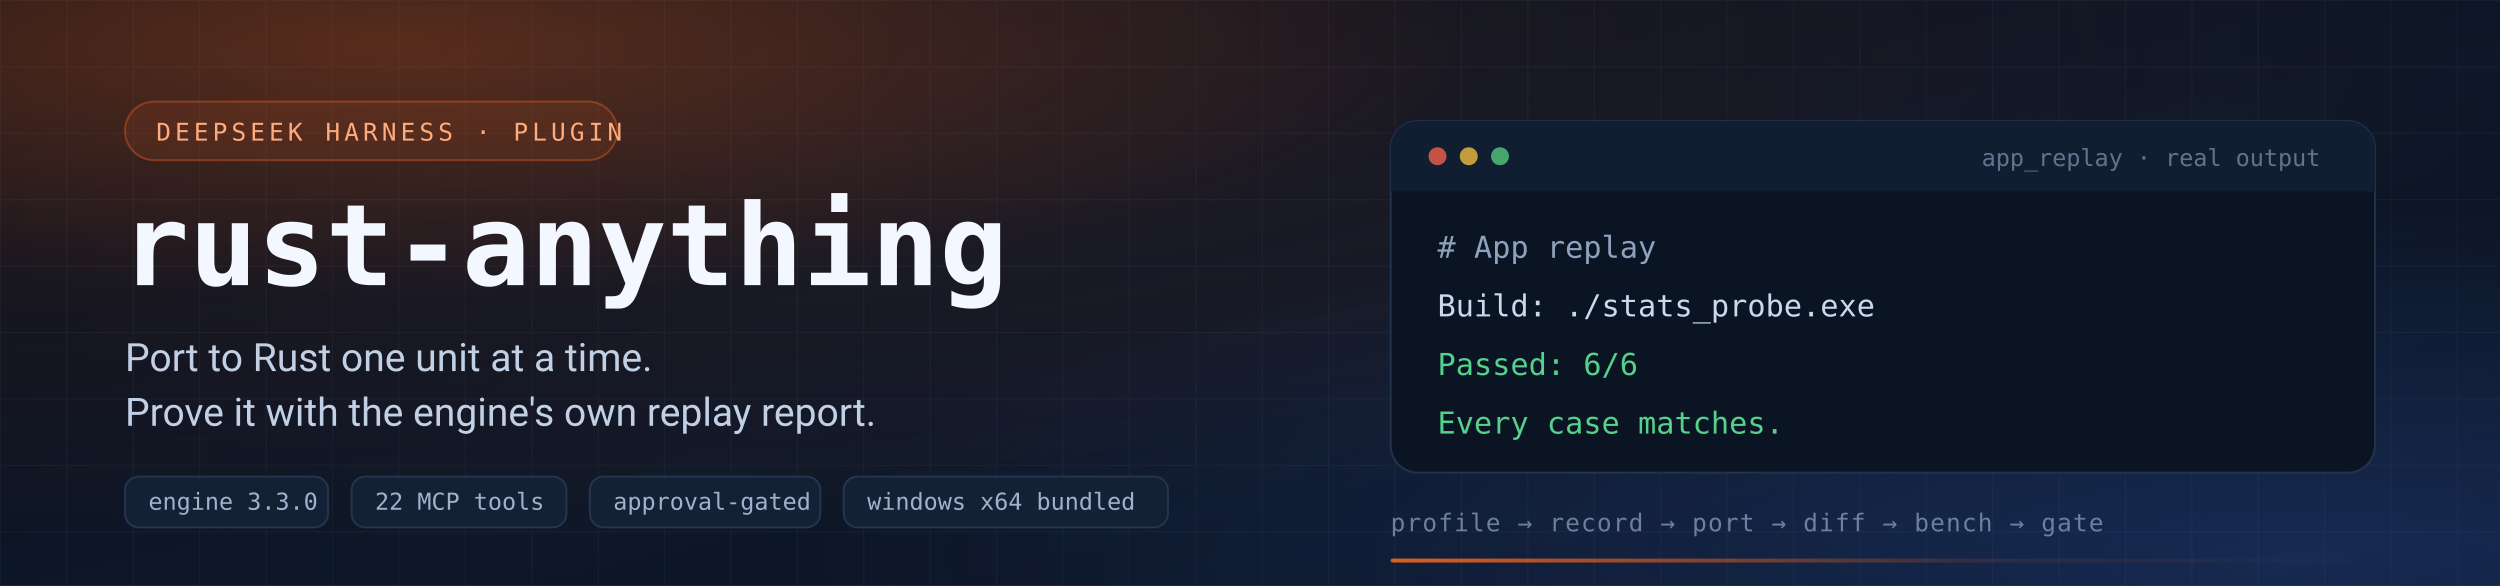
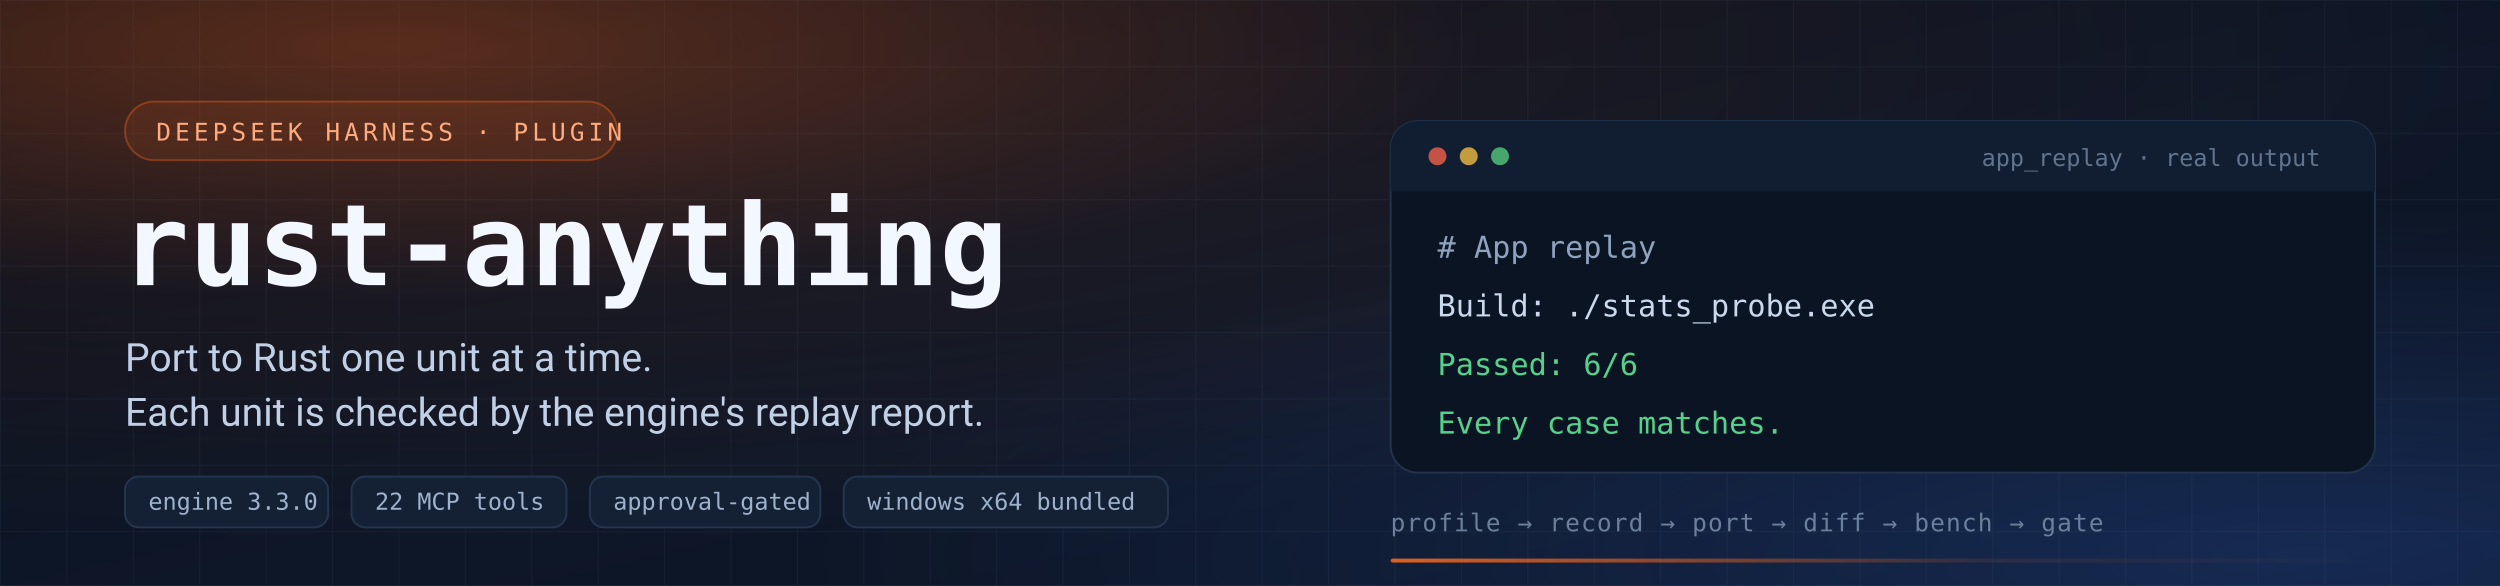
<svg xmlns="http://www.w3.org/2000/svg" width="1280" height="300" viewBox="0 0 1280 300" role="img" aria-label="rust-anything for DeepSeek Harness">
  <defs>
    <linearGradient id="bg" x1="0" y1="0" x2="1" y2="1">
      <stop offset="0" stop-color="#080d18" />
      <stop offset="0.55" stop-color="#0e1728" />
      <stop offset="1" stop-color="#0a1220" />
    </linearGradient>
    <radialGradient id="glow" cx="0.16" cy="0.08" r="0.85">
      <stop offset="0" stop-color="#f4661e" stop-opacity="0.34" />
      <stop offset="0.5" stop-color="#f4661e" stop-opacity="0.06" />
      <stop offset="1" stop-color="#f4661e" stop-opacity="0" />
    </radialGradient>
    <radialGradient id="glow2" cx="0.92" cy="0.95" r="0.6">
      <stop offset="0" stop-color="#3f7cff" stop-opacity="0.22" />
      <stop offset="1" stop-color="#3f7cff" stop-opacity="0" />
    </radialGradient>
    <pattern id="grid" width="34" height="34" patternUnits="userSpaceOnUse">
      <path d="M34 0H0V34" fill="none" stroke="#93a8c8" stroke-opacity="0.06" />
    </pattern>
    <linearGradient id="rule" x1="0" y1="0" x2="1" y2="0">
      <stop offset="0" stop-color="#f4661e" stop-opacity="0.9" />
      <stop offset="0.6" stop-color="#f4661e" stop-opacity="0.12" />
      <stop offset="1" stop-color="#f4661e" stop-opacity="0" />
    </linearGradient>
  </defs>
  <rect width="1280" height="300" fill="url(#bg)" />
  <rect width="1280" height="300" fill="url(#grid)" />
  <rect width="1280" height="300" fill="url(#glow)" />
  <rect width="1280" height="300" fill="url(#glow2)" />
  <rect x="64" y="52" width="252" height="30" rx="15" fill="#f4661e" fill-opacity="0.10" stroke="#f4661e" stroke-opacity="0.38" />
  <text x="80" y="72" font-family="ui-monospace, SFMono-Regular, Menlo, Consolas, monospace" font-size="12.5" letter-spacing="2.1" fill="#ffab7d">DEEPSEEK HARNESS · PLUGIN</text>
  <text x="62" y="146" font-family="ui-monospace, SFMono-Regular, Menlo, Consolas, monospace" font-size="58" font-weight="700" fill="#f3f7ff">rust-anything</text>
  <text x="64" y="190" font-family="-apple-system, BlinkMacSystemFont, 'Segoe UI', Roboto, 'Helvetica Neue', Arial, sans-serif" font-size="20" fill="#c2d0e6">Port to Rust one unit at a time.</text>
-   <text x="64" y="218" font-family="-apple-system, BlinkMacSystemFont, 'Segoe UI', Roboto, 'Helvetica Neue', Arial, sans-serif" font-size="20" fill="#c2d0e6">Prove it with the engine's own replay report.</text>
+   <text x="64" y="218" font-family="-apple-system, BlinkMacSystemFont, 'Segoe UI', Roboto, 'Helvetica Neue', Arial, sans-serif" font-size="20" fill="#c2d0e6">Each unit is checked by the engine's replay report.</text>
  <rect x="64" y="244" width="104" height="26" rx="7" fill="#142033" stroke="#24354f" />
  <text x="76" y="261" font-family="ui-monospace, SFMono-Regular, Menlo, Consolas, monospace" font-size="12" fill="#9fb2cd">engine 3.3.0</text>
  <rect x="180" y="244" width="110" height="26" rx="7" fill="#142033" stroke="#24354f" />
  <text x="192" y="261" font-family="ui-monospace, SFMono-Regular, Menlo, Consolas, monospace" font-size="12" fill="#9fb2cd">22 MCP tools</text>
  <rect x="302" y="244" width="118" height="26" rx="7" fill="#142033" stroke="#24354f" />
  <text x="314" y="261" font-family="ui-monospace, SFMono-Regular, Menlo, Consolas, monospace" font-size="12" fill="#9fb2cd">approval-gated</text>
  <rect x="432" y="244" width="166" height="26" rx="7" fill="#142033" stroke="#24354f" />
  <text x="444" y="261" font-family="ui-monospace, SFMono-Regular, Menlo, Consolas, monospace" font-size="12" fill="#9fb2cd">windows x64 bundled</text>
  <rect x="712" y="62" width="504" height="180" rx="14" fill="#0b1422" stroke="#22334d" />
  <path d="M712 76a14 14 0 0 1 14-14h476a14 14 0 0 1 14 14v22H712z" fill="#111d30" />
  <circle cx="736" cy="80" r="4.6" fill="#e35d4a" fill-opacity="0.85" />
  <circle cx="752" cy="80" r="4.6" fill="#e0b341" fill-opacity="0.85" />
  <circle cx="768" cy="80" r="4.6" fill="#4fbf78" fill-opacity="0.85" />
  <text x="1188" y="85" text-anchor="end" font-family="ui-monospace, SFMono-Regular, Menlo, Consolas, monospace" font-size="12" fill="#61748f">app_replay · real output</text>
  <text x="736" y="132" font-family="ui-monospace, SFMono-Regular, Menlo, Consolas, monospace" font-size="15.5" fill="#8ea2bd"># App replay</text>
  <text x="736" y="162" font-family="ui-monospace, SFMono-Regular, Menlo, Consolas, monospace" font-size="15.5" fill="#cbd9ee">Build: ./stats_probe.exe</text>
  <text x="736" y="192" font-family="ui-monospace, SFMono-Regular, Menlo, Consolas, monospace" font-size="15.5" fill="#54d18a">Passed: 6/6</text>
  <text x="736" y="222" font-family="ui-monospace, SFMono-Regular, Menlo, Consolas, monospace" font-size="15.5" fill="#54d18a">Every case matches.</text>
  <text x="712" y="272" font-family="ui-monospace, SFMono-Regular, Menlo, Consolas, monospace" font-size="12.5" letter-spacing="0.6" fill="#6c7f9b">profile → record → port → diff → bench → gate</text>
  <rect x="712" y="286" width="504" height="2" rx="1" fill="url(#rule)" />
</svg>
